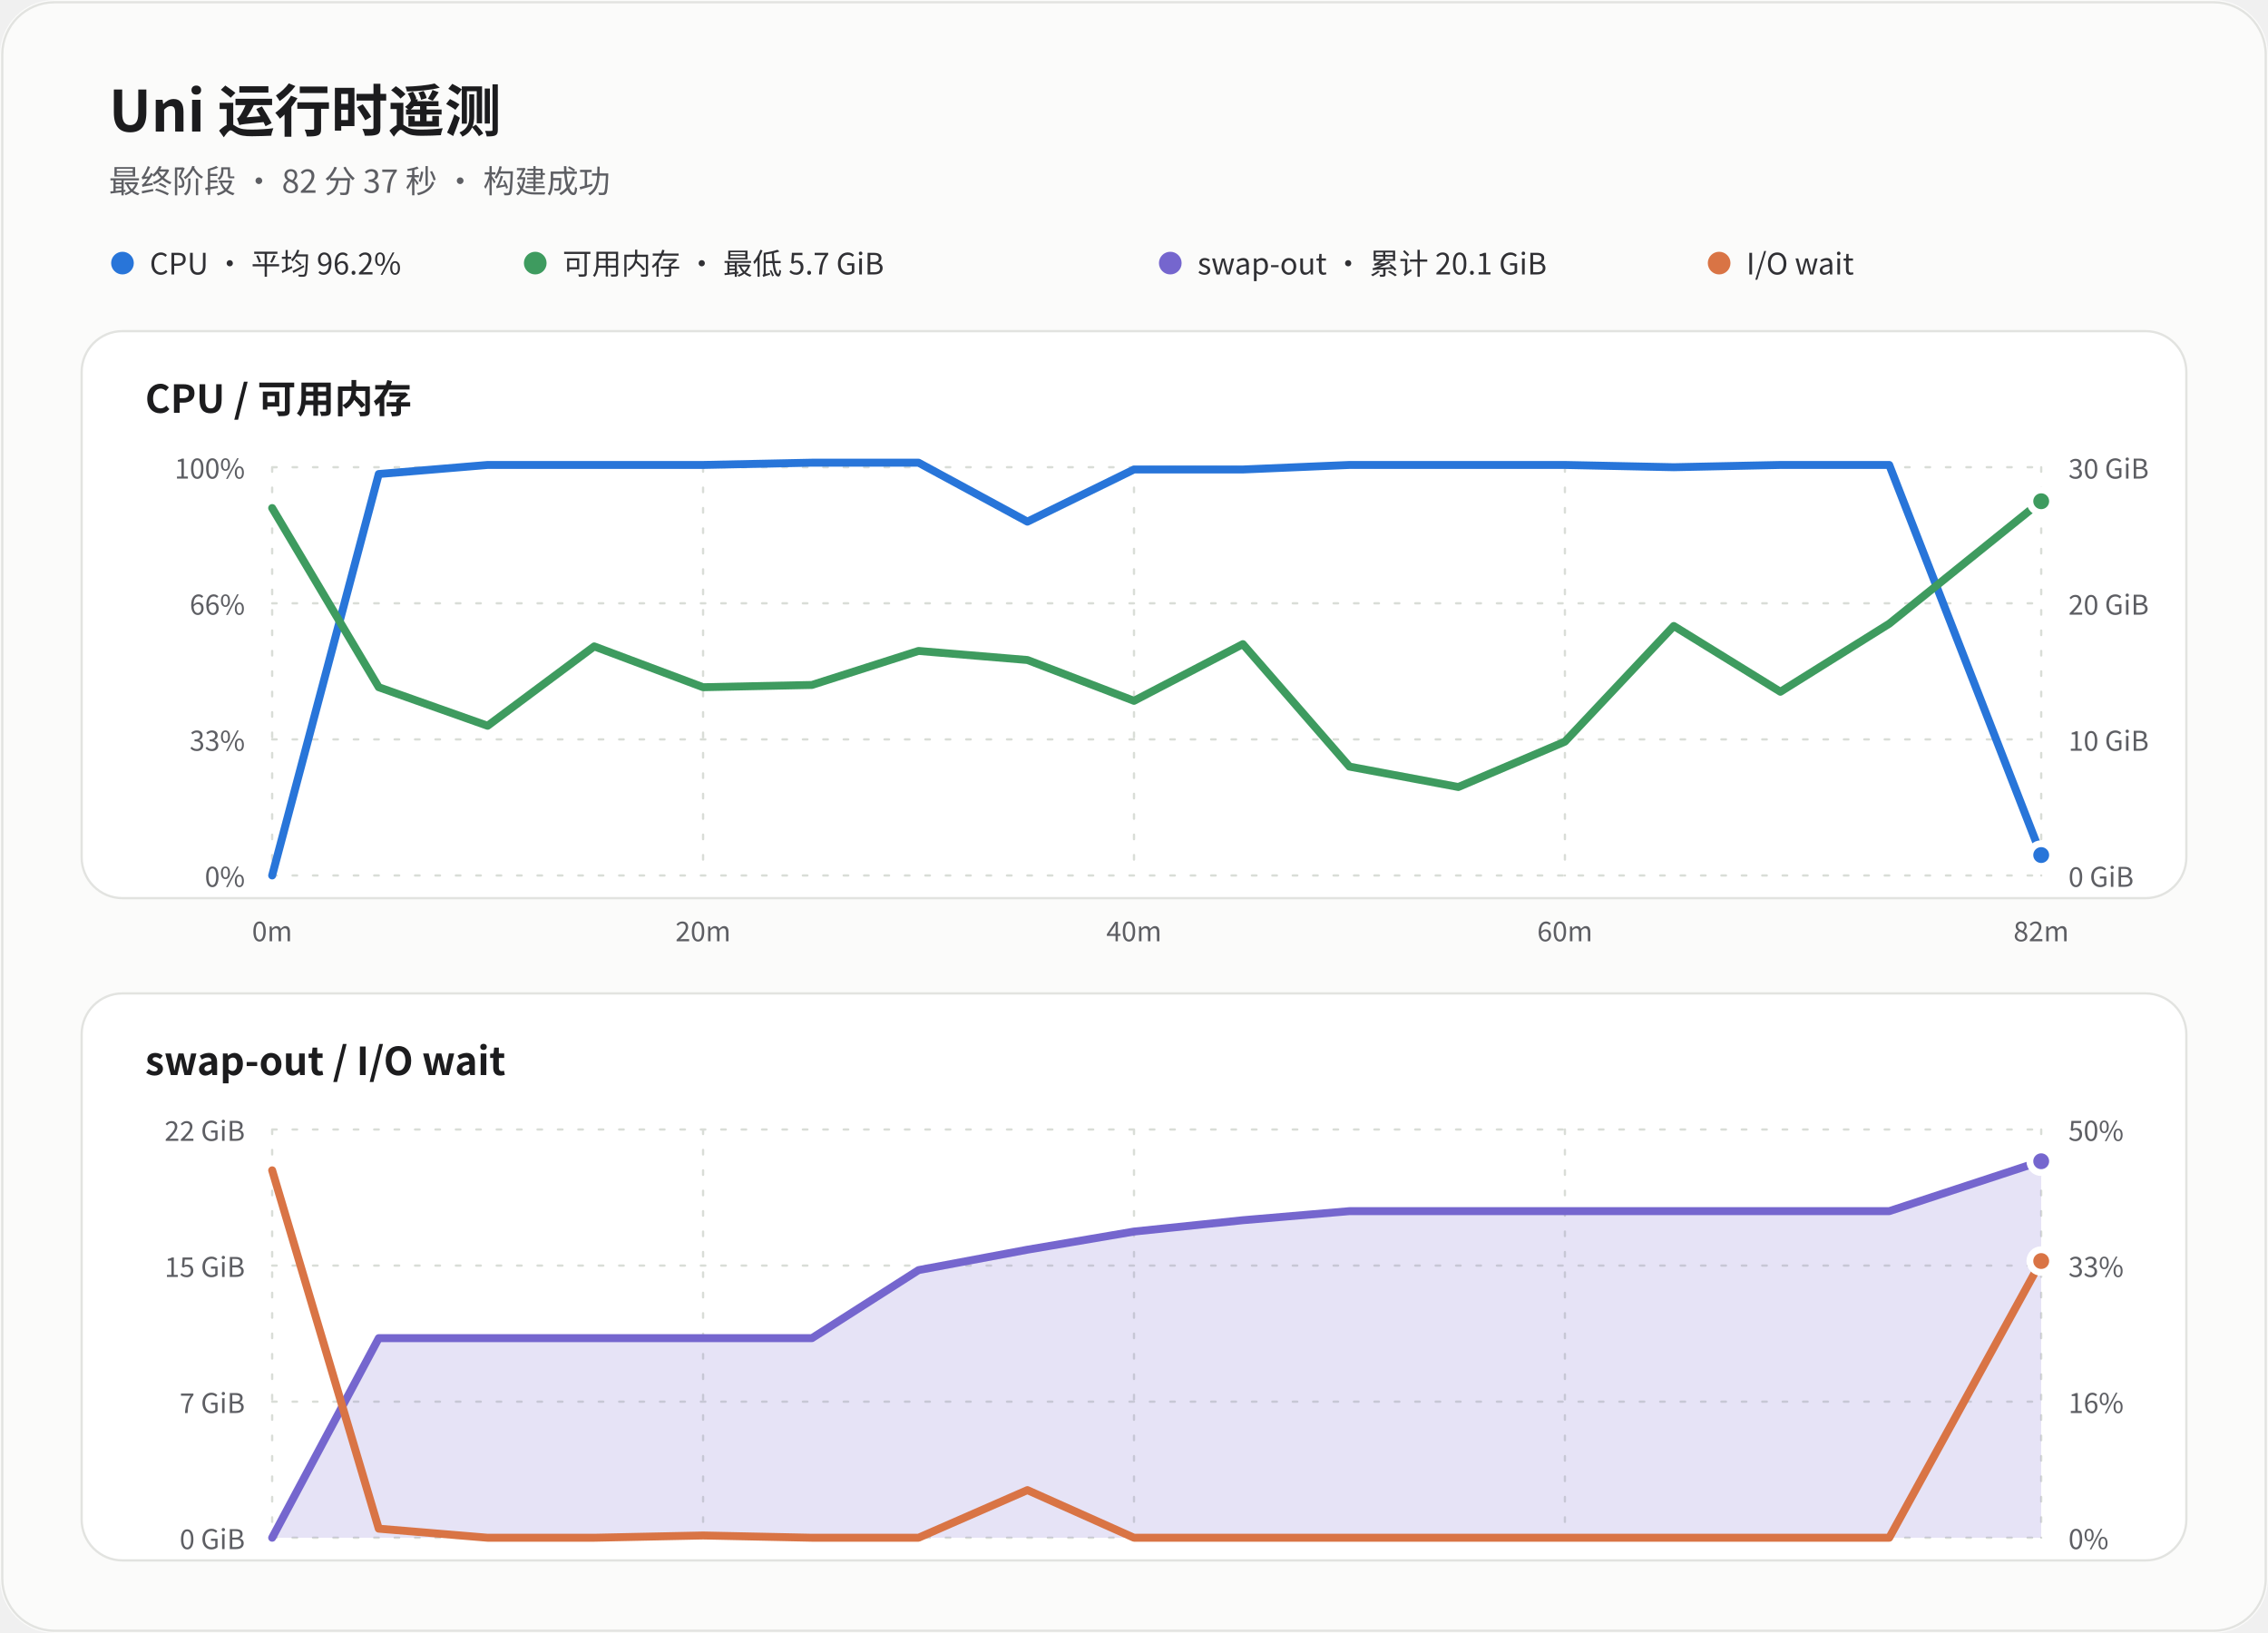
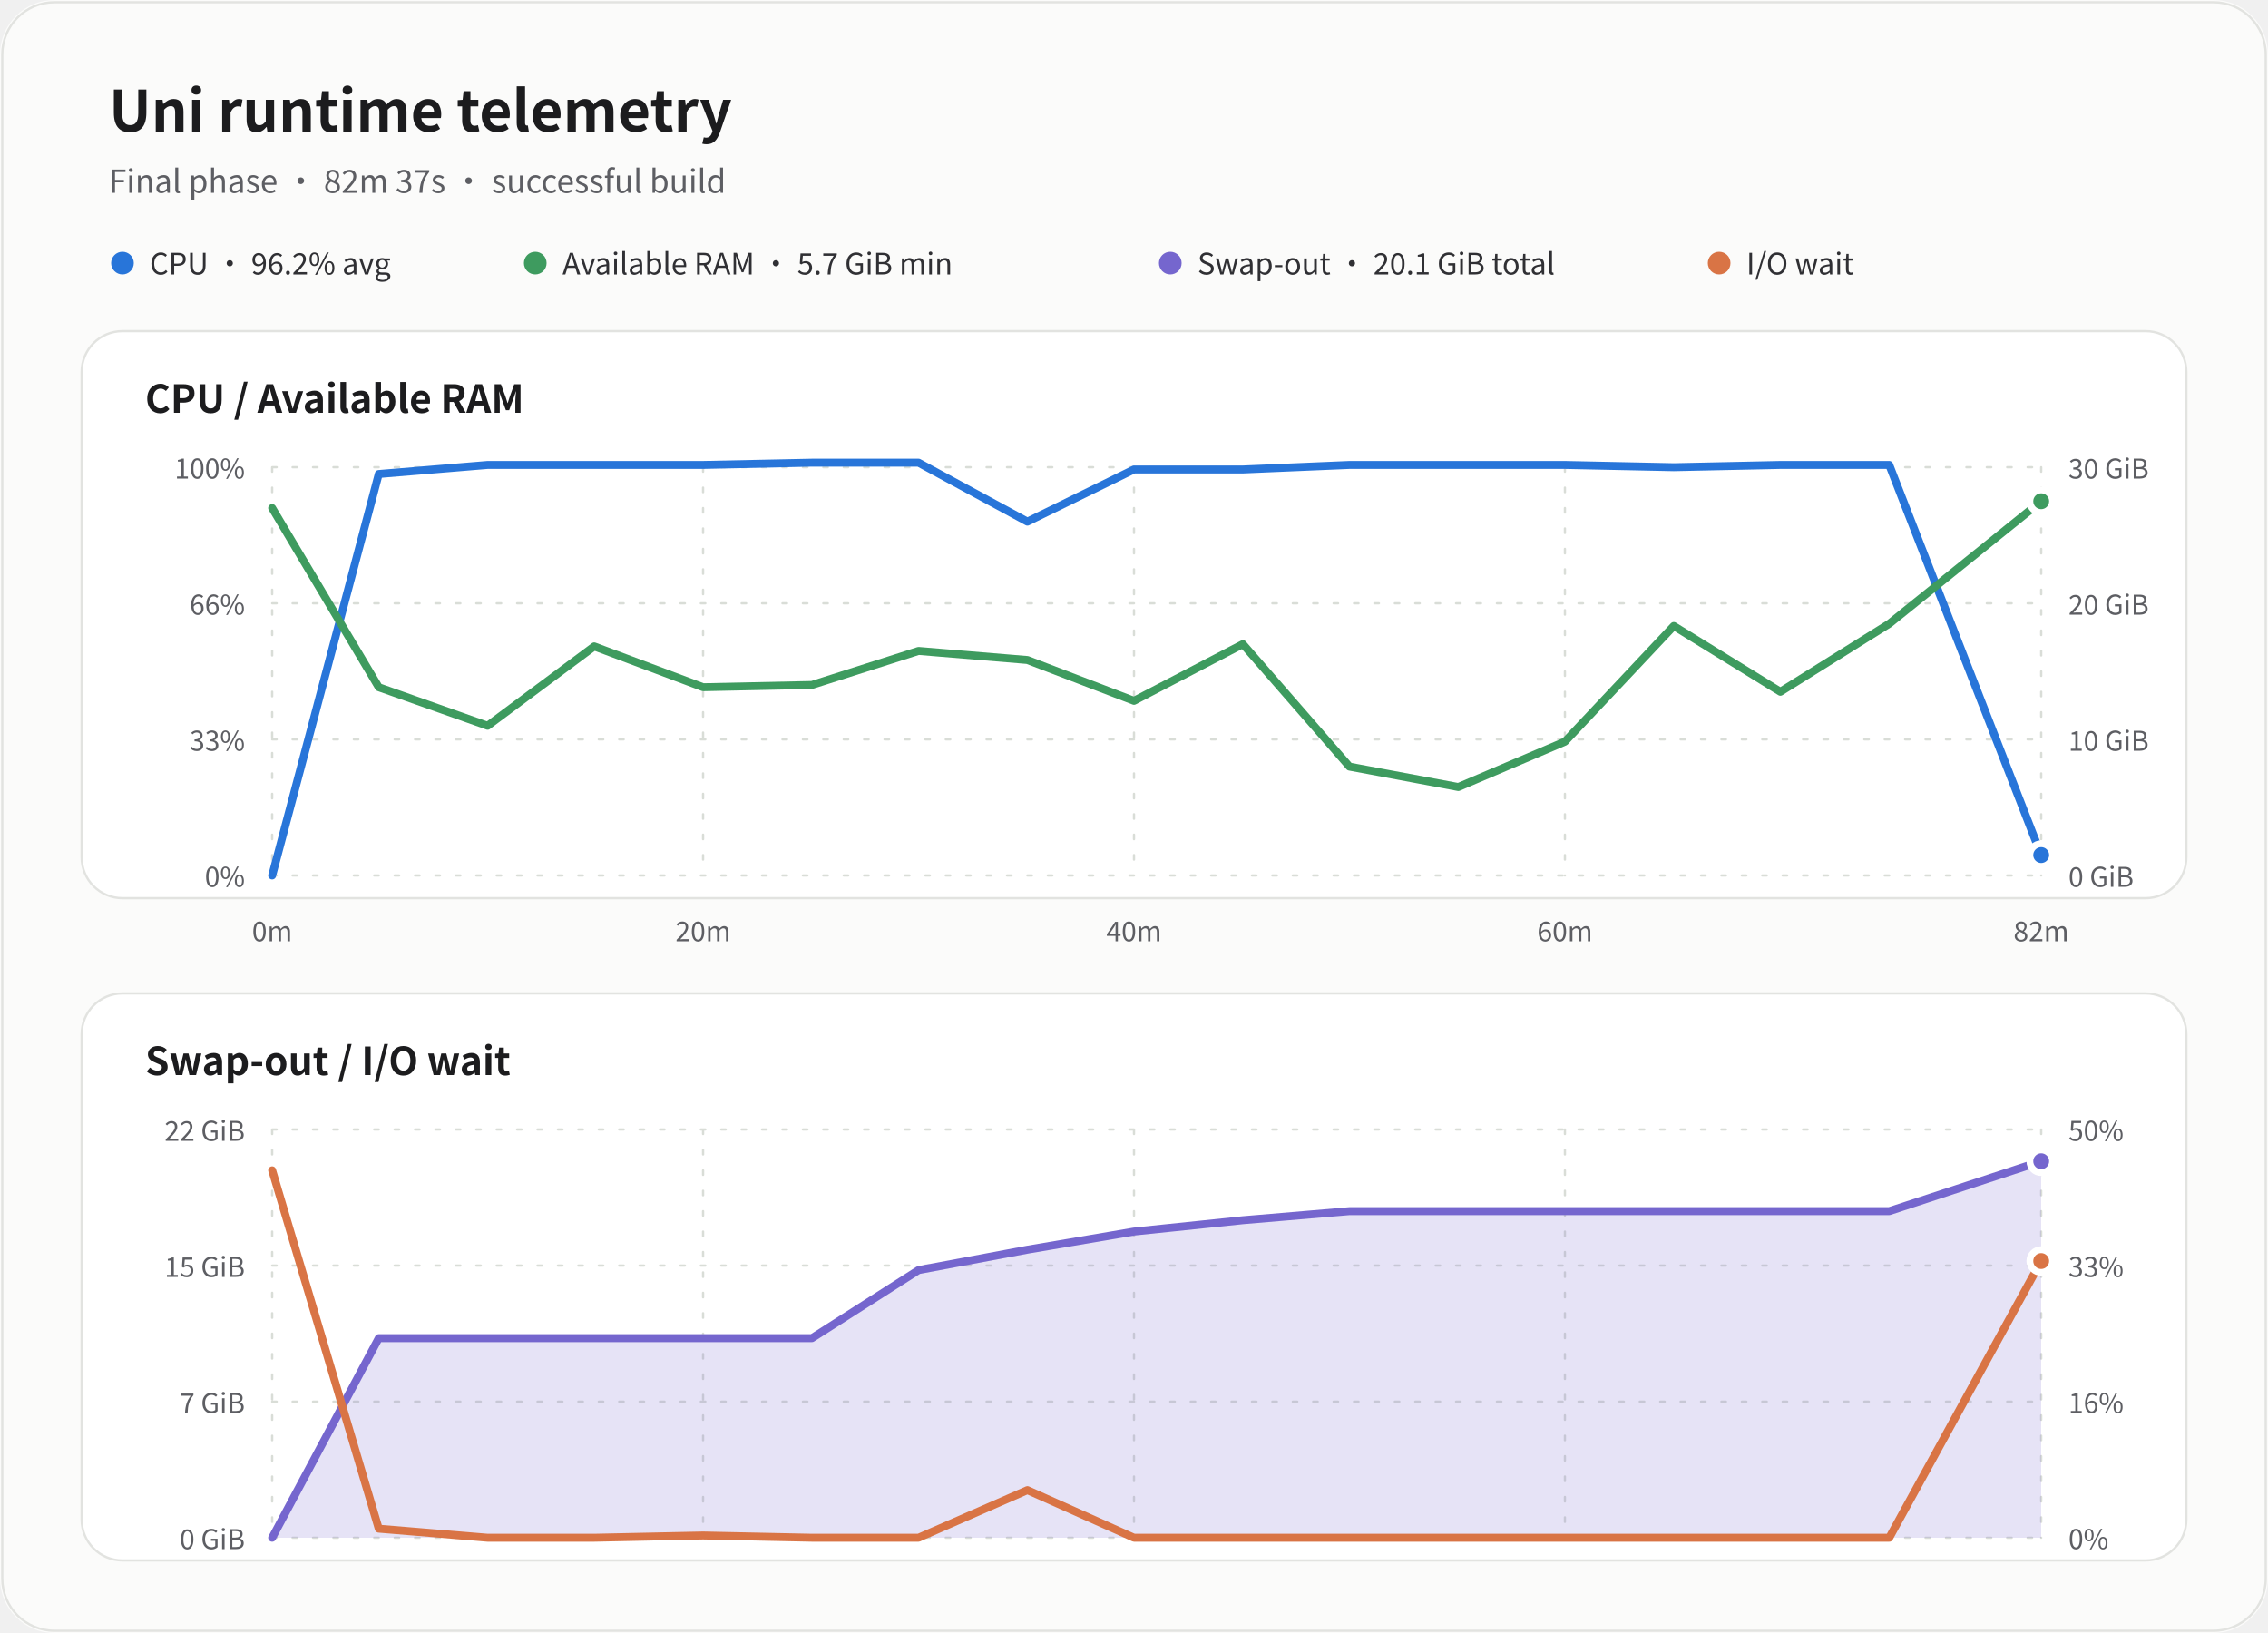
<svg xmlns="http://www.w3.org/2000/svg" width="1000" height="720" viewBox="0 0 1000 720" role="img" aria-labelledby="title desc">
  <rect width="1000" height="720" rx="24" fill="#fbfbfa" />
  <rect x="1" y="1" width="998" height="718" rx="23" fill="none" stroke="#e2e3e0" />
  <g font-family="Outfit,Noto Sans CJK SC,PingFang SC,Microsoft YaHei,Yu Gothic,sans-serif">
-     <text x="48" y="58" fill="#1c1c1e" font-size="25" font-weight="700">Uni 运行时遥测</text>
-     <text x="48" y="85" fill="#5d5e63" font-size="14">最终阶段 · 82 分 37 秒 · 构建成功</text>
+     <text x="48" y="58" fill="#1c1c1e" font-size="25" font-weight="700">Uni runtime telemetry</text>
+     <text x="48" y="85" fill="#5d5e63" font-size="14">Final phase · 82m 37s · successful build</text>
    <g font-size="13" fill="#303034">
      <circle cx="54" cy="116" r="5" fill="#2875d9" />
-       <text x="66" y="121">CPU · 平均 96.2%</text>
+       <text x="66" y="121">CPU · 96.2% avg</text>
      <circle cx="236" cy="116" r="5" fill="#3e9b5f" />
-       <text x="248" y="121">可用内存 · 最低 5.7 GiB</text>
+       <text x="248" y="121">Available RAM · 5.7 GiB min</text>
      <circle cx="516" cy="116" r="5" fill="#7566ce" />
-       <text x="528" y="121">swap-out · 累计 20.1 GiB</text>
+       <text x="528" y="121">Swap-out · 20.1 GiB total</text>
      <circle cx="758" cy="116" r="5" fill="#d97445" />
      <text x="770" y="121">I/O wait</text>
    </g>
    <rect x="36" y="146" width="928" height="250" rx="18" fill="#fff" stroke="#e2e3e0" />
-     <text x="64" y="182" fill="#1c1c1e" font-size="17" font-weight="700">CPU / 可用内存</text>
+     <text x="64" y="182" fill="#1c1c1e" font-size="17" font-weight="700">CPU / Available RAM</text>
    <g stroke="#d9ddd7" stroke-dasharray="2 7" stroke-linecap="round">
      <path d="M120 206H900M120 266H900M120 326H900M120 386H900M120 206V386M310 206V386M500 206V386M690 206V386M900 206V386" />
    </g>
    <g fill="#5d5e63" font-size="12">
      <text x="108" y="211" text-anchor="end">100%</text>
      <text x="108" y="271" text-anchor="end">66%</text>
      <text x="108" y="331" text-anchor="end">33%</text>
      <text x="108" y="391" text-anchor="end">0%</text>
      <text x="912" y="211">30 GiB</text>
      <text x="912" y="271">20 GiB</text>
      <text x="912" y="331">10 GiB</text>
      <text x="912" y="391">0 GiB</text>
    </g>
    <polyline points="120,386 167,209 215,205 262,205 310,205 358,204 405,204 453,230 500,207 548,207 595,205 643,205 690,205 738,206 785,205 833,205 900,377" fill="none" stroke="#2875d9" stroke-width="3.5" stroke-linecap="round" stroke-linejoin="round" />
    <polyline points="120,224 167,303 215,320 262,285 310,303 358,302 405,287 453,291 500,309 548,284 595,338 643,347 690,327 738,276 785,305 833,275 900,221" fill="none" stroke="#3e9b5f" stroke-width="3.5" stroke-linecap="round" stroke-linejoin="round" />
    <circle cx="900" cy="377" r="5" fill="#2875d9" stroke="#fff" stroke-width="3" />
    <circle cx="900" cy="221" r="5" fill="#3e9b5f" stroke="#fff" stroke-width="3" />
    <g fill="#5d5e63" font-size="12" text-anchor="middle">
      <text x="120" y="415">0m</text>
      <text x="310" y="415">20m</text>
      <text x="500" y="415">40m</text>
      <text x="690" y="415">60m</text>
      <text x="900" y="415">82m</text>
    </g>
    <rect x="36" y="438" width="928" height="250" rx="18" fill="#fff" stroke="#e2e3e0" />
-     <text x="64" y="474" fill="#1c1c1e" font-size="17" font-weight="700">swap-out / I/O wait</text>
+     <text x="64" y="474" fill="#1c1c1e" font-size="17" font-weight="700">Swap-out / I/O wait</text>
    <g stroke="#d9ddd7" stroke-dasharray="2 7" stroke-linecap="round">
      <path d="M120 498H900M120 558H900M120 618H900M120 678H900M120 498V678M310 498V678M500 498V678M690 498V678M900 498V678" />
    </g>
    <g fill="#5d5e63" font-size="12">
      <text x="108" y="503" text-anchor="end">22 GiB</text>
      <text x="108" y="563" text-anchor="end">15 GiB</text>
      <text x="108" y="623" text-anchor="end">7 GiB</text>
      <text x="108" y="683" text-anchor="end">0 GiB</text>
      <text x="912" y="503">50%</text>
      <text x="912" y="563">33%</text>
      <text x="912" y="623">16%</text>
      <text x="912" y="683">0%</text>
    </g>
    <path d="M120 678L167 590L215 590L262 590L310 590L358 590L405 560L453 551L500 543L548 538L595 534L643 534L690 534L738 534L785 534L833 534L900 512L900 678Z" fill="#7566ce" fill-opacity=".18" />
    <polyline points="120,678 167,590 215,590 262,590 310,590 358,590 405,560 453,551 500,543 548,538 595,534 643,534 690,534 738,534 785,534 833,534 900,512" fill="none" stroke="#7566ce" stroke-width="3.5" stroke-linecap="round" stroke-linejoin="round" />
    <polyline points="120,516 167,674 215,678 262,678 310,677 358,678 405,678 453,657 500,678 548,678 595,678 643,678 690,678 738,678 785,678 833,678 900,556" fill="none" stroke="#d97445" stroke-width="3.5" stroke-linecap="round" stroke-linejoin="round" />
    <circle cx="900" cy="512" r="5" fill="#7566ce" stroke="#fff" stroke-width="3" />
    <circle cx="900" cy="556" r="5" fill="#d97445" stroke="#fff" stroke-width="3" />
  </g>
</svg>
